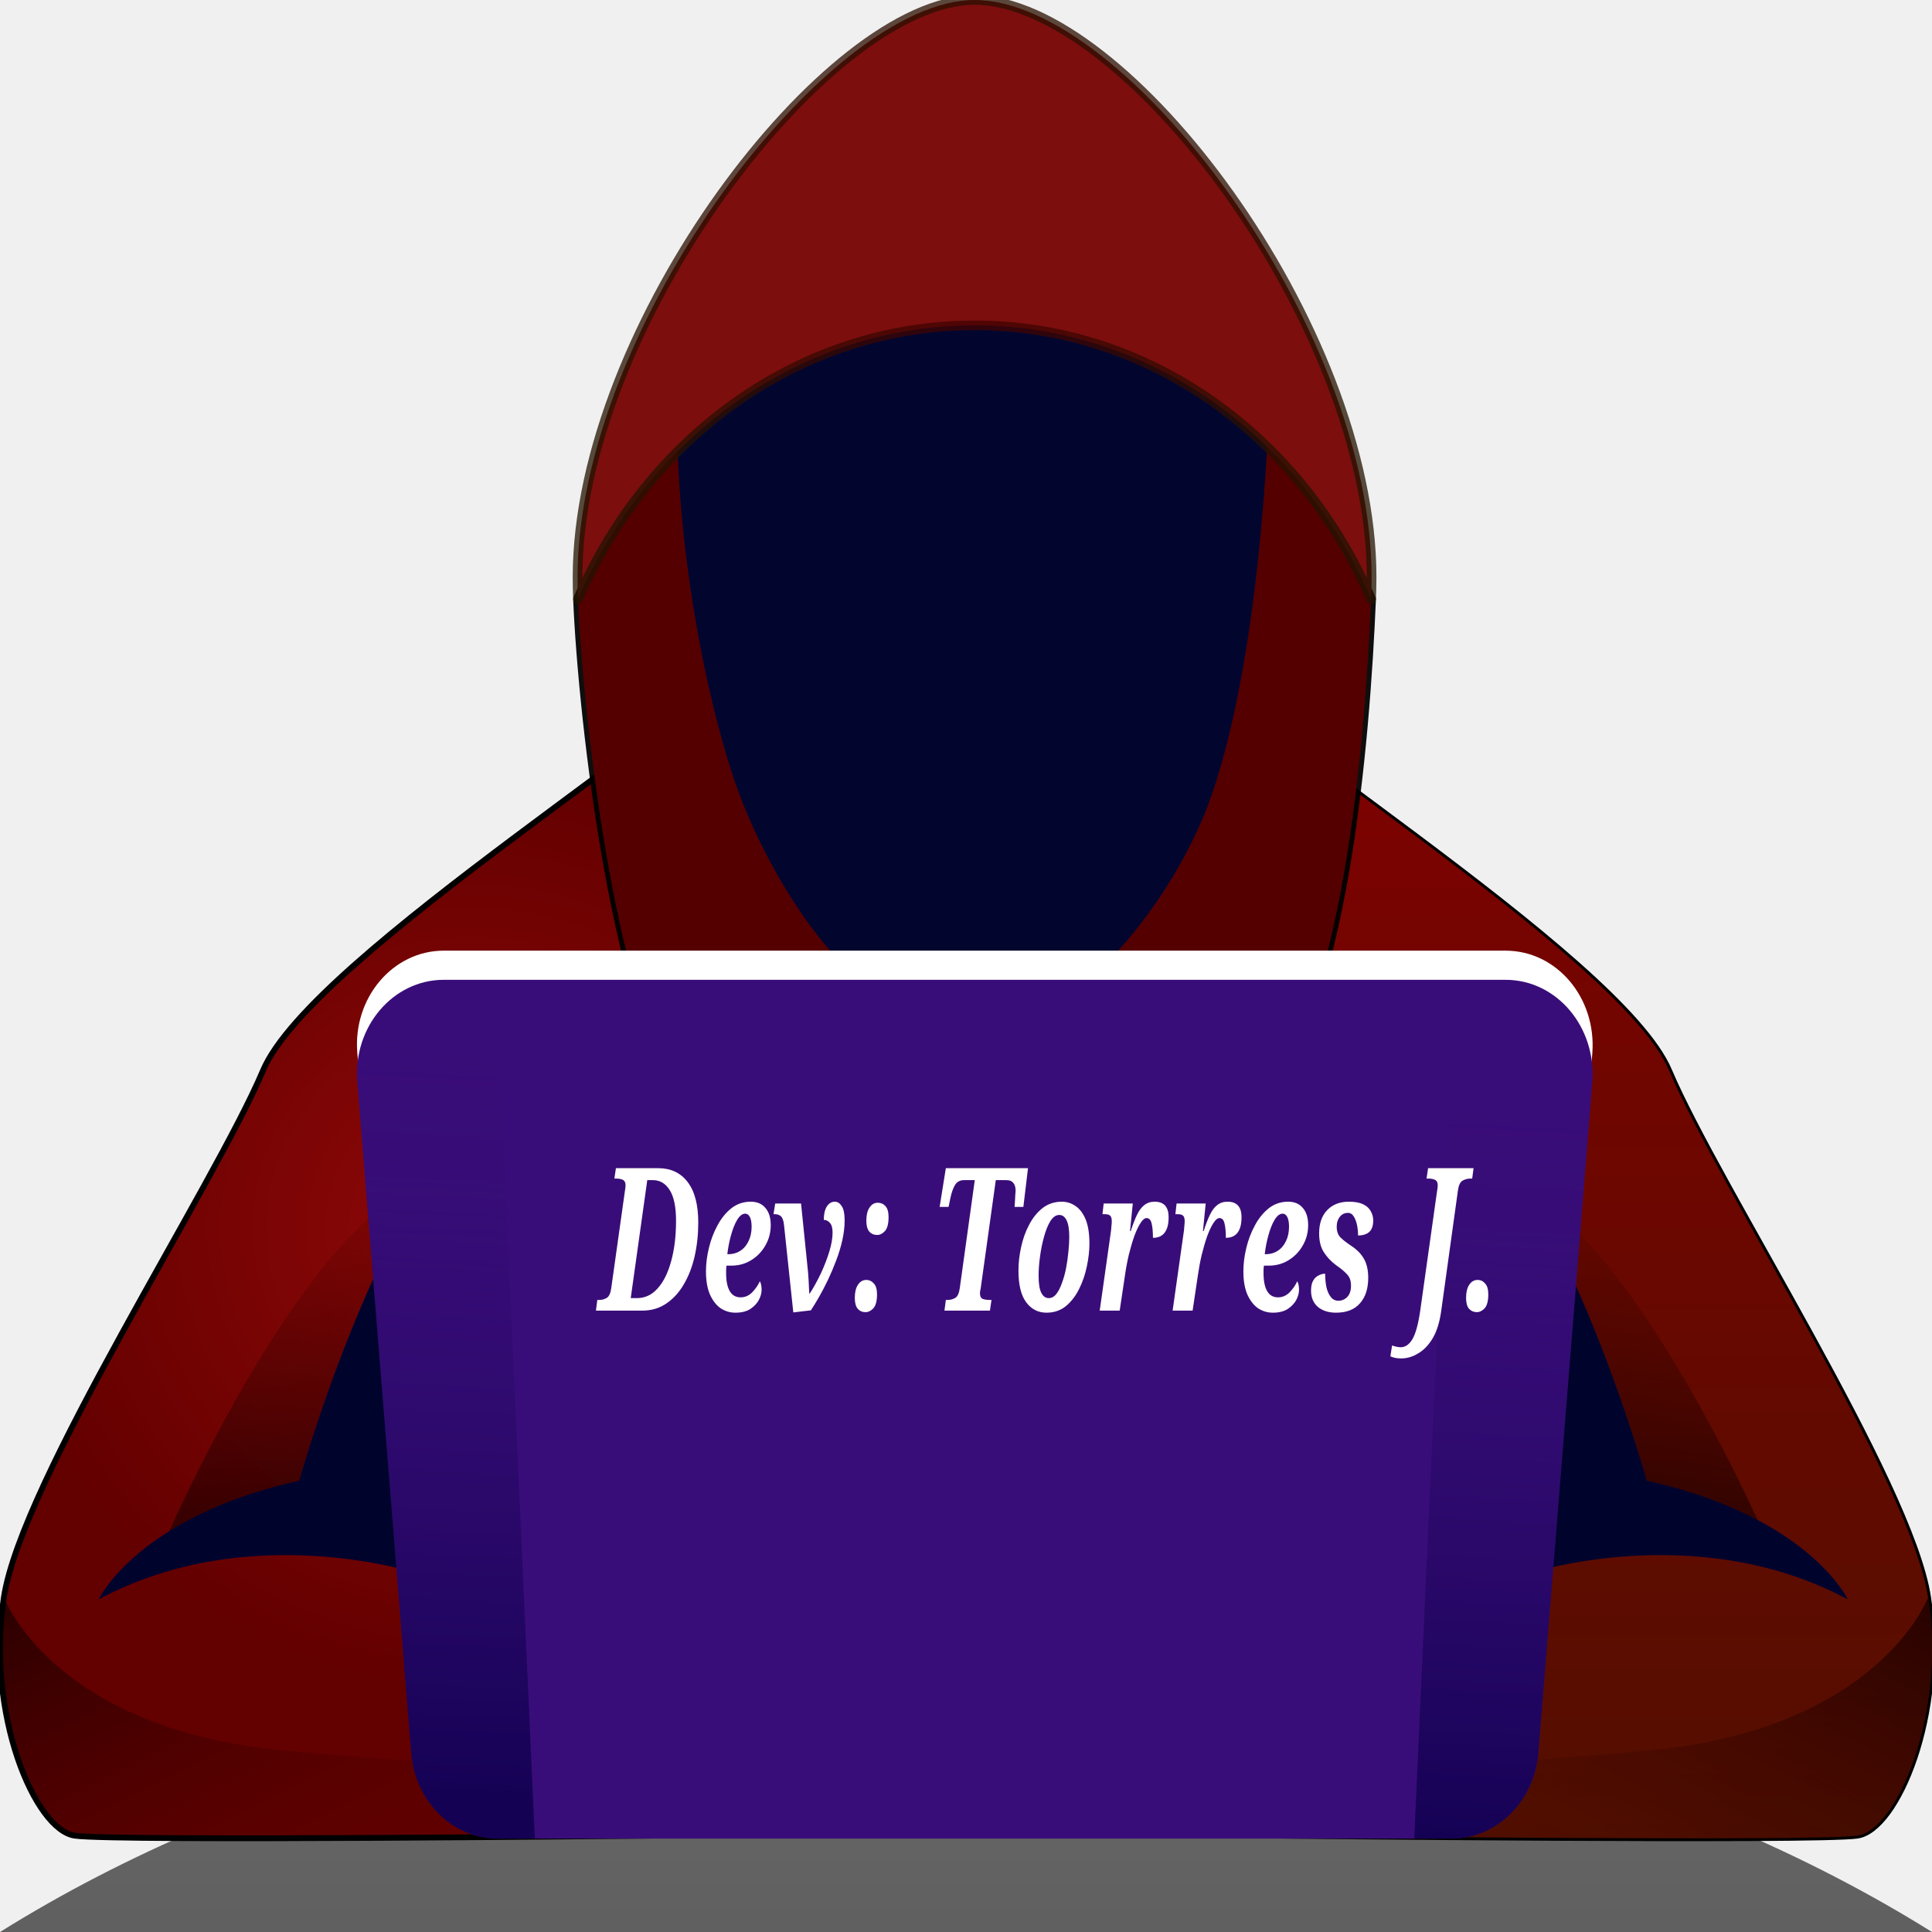
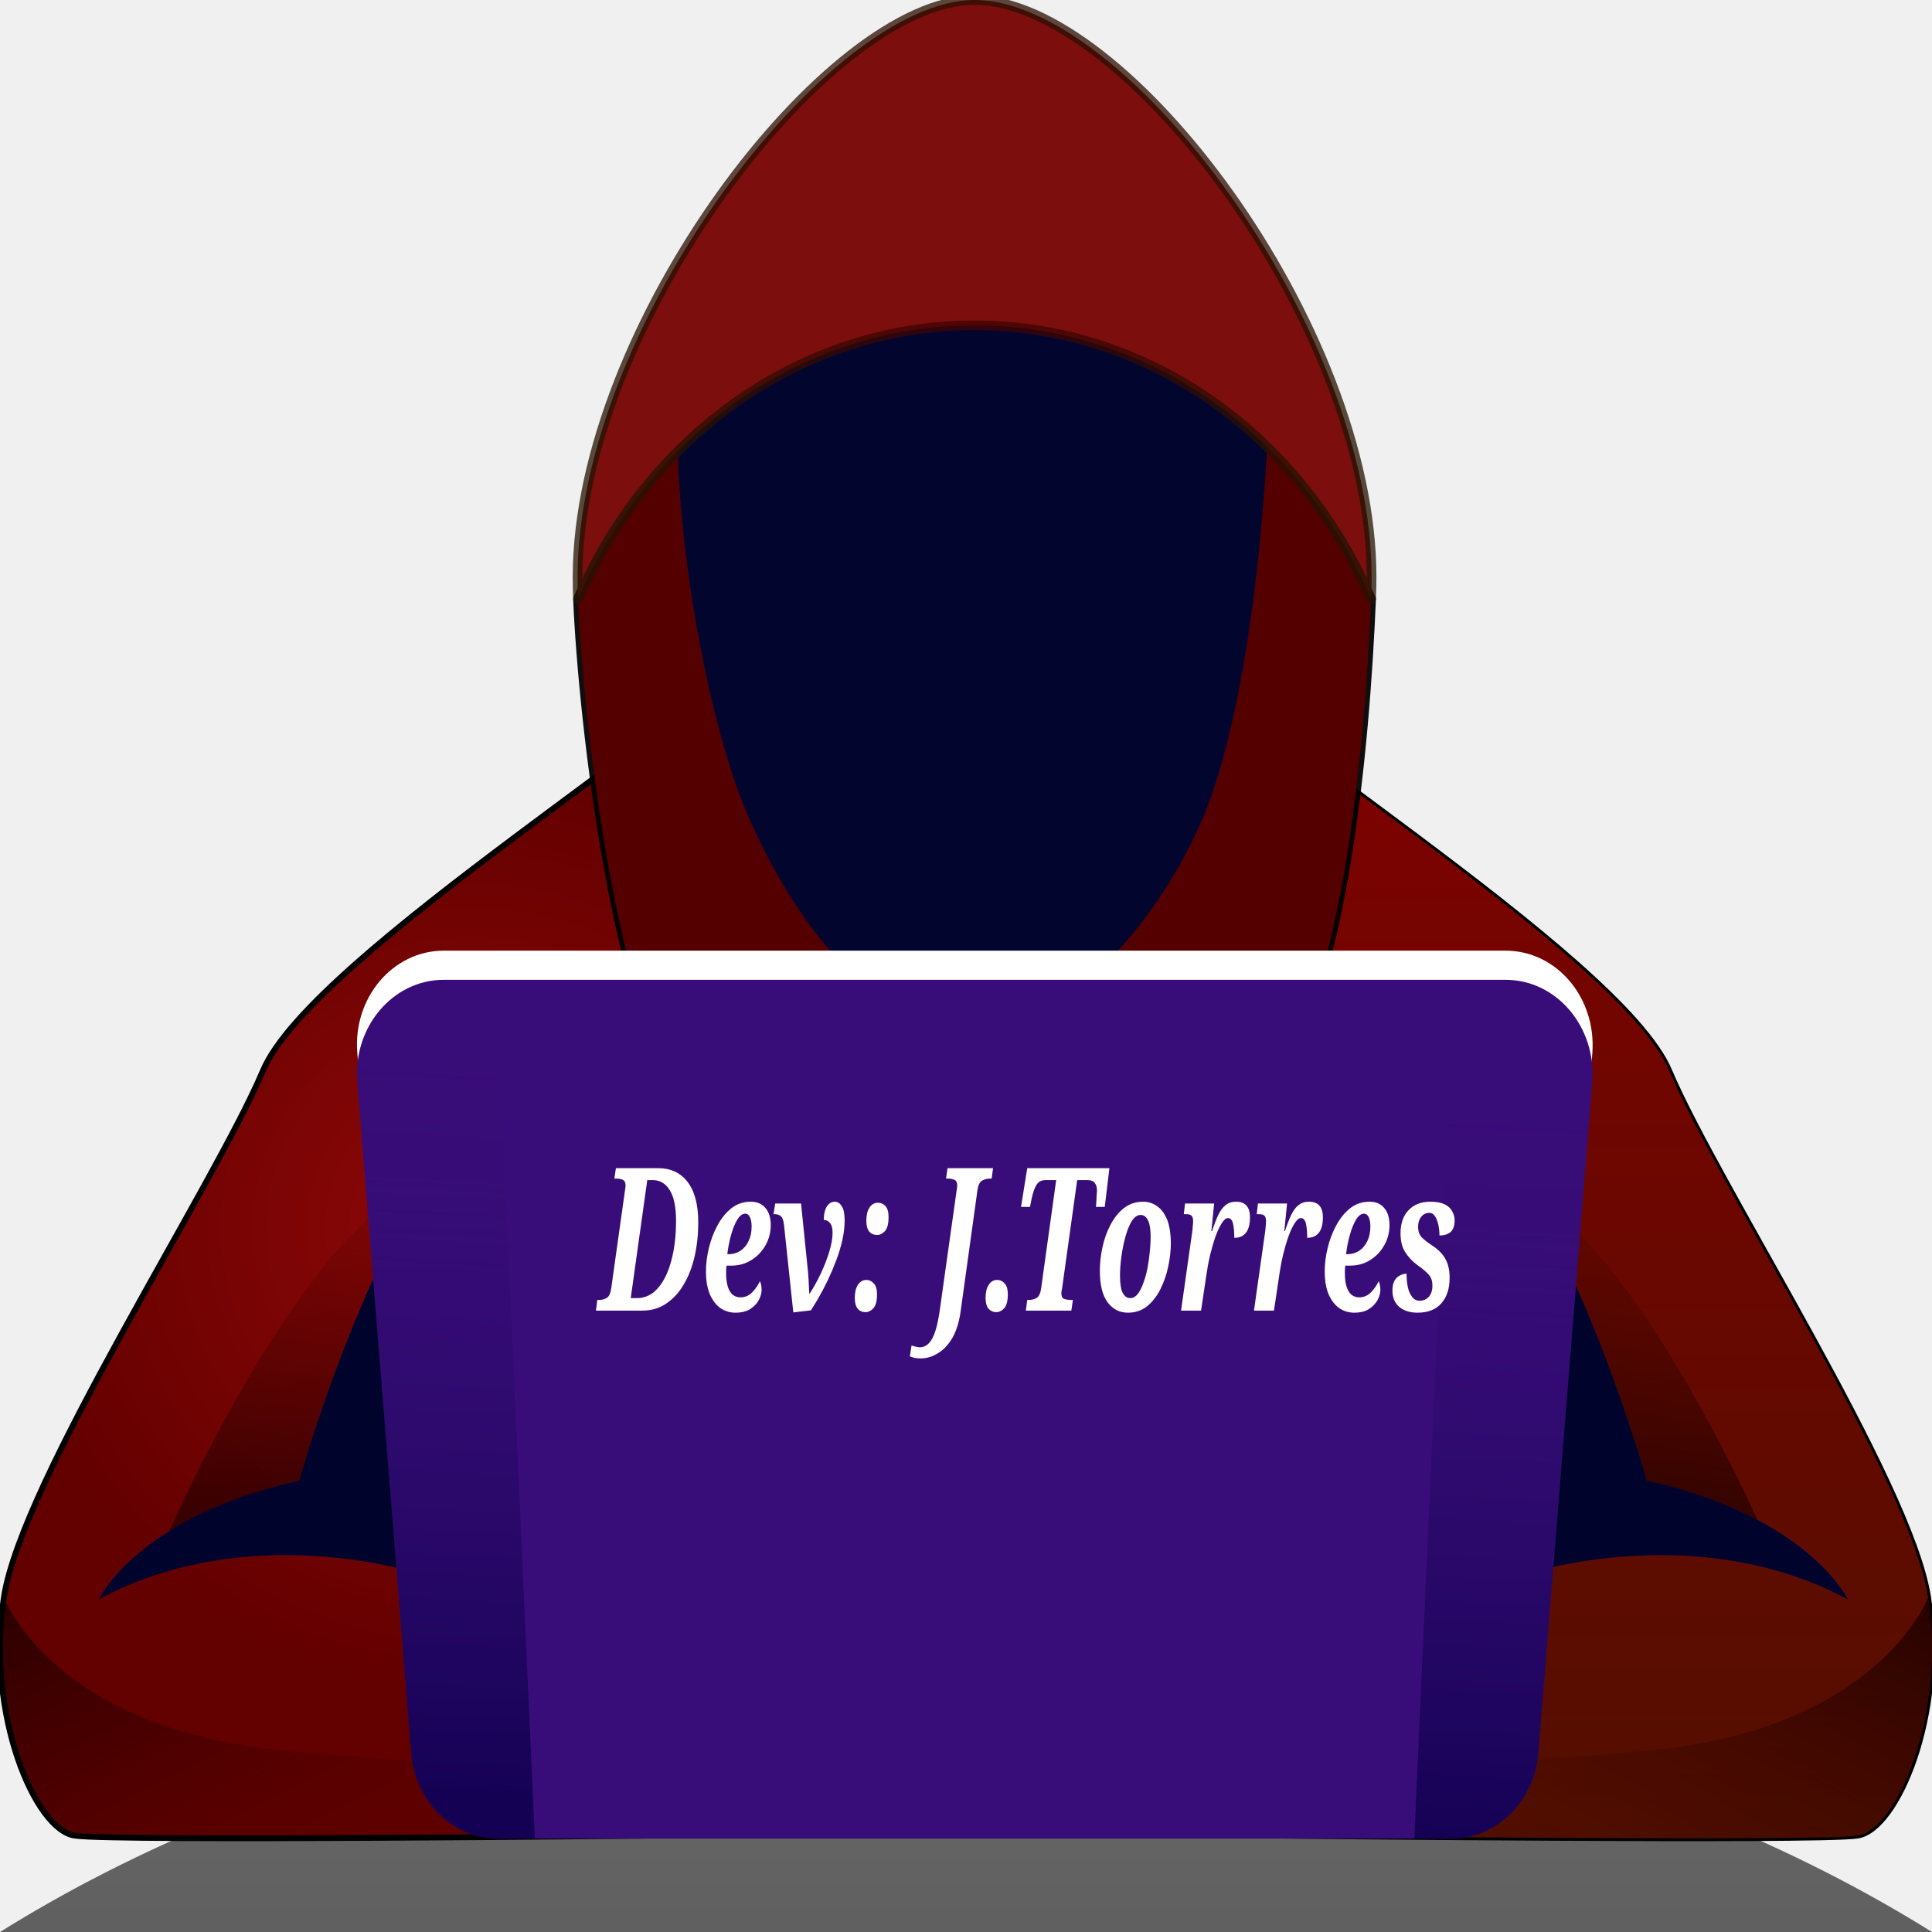
<svg xmlns="http://www.w3.org/2000/svg" viewBox="200 100 100 100" width="100" height="100">
  <defs>
    <linearGradient gradientUnits="userSpaceOnUse" x1="250.649" y1="161.61" x2="250.649" y2="166.833" id="a" spreadMethod="reflect" gradientTransform="matrix(3.13965 0 0 2.49595 -536.952 -216.408)">
      <stop offset="0" style="stop-color:rgb(17.647% 17.647% 17.647%/.686)" />
      <stop offset="1" style="stop-color:rgb(11.621% 11.621% 11.621%/.686)" />
    </linearGradient>
    <linearGradient gradientUnits="userSpaceOnUse" x1="260.26" y1="139.686" x2="260.26" y2="165.02" id="b" spreadMethod="reflect" gradientTransform="matrix(2.54642 0 0 2.49595 -387.222 -216.735)">
      <stop offset="0" style="stop-color:rgb(50.98% 0% 0%)" />
      <stop offset="1" style="stop-color:rgb(32.427% 5.956% 0%)" />
    </linearGradient>
    <linearGradient id="c" x1="69.876" y1="86.585" x2="79.984" y2="64.365" gradientUnits="userSpaceOnUse" gradientTransform="matrix(1.05927 0 0 1.14569 200 100)">
      <stop stop-color="#F4D63B" stop-opacity="0" />
      <stop offset="1" stop-color="#5C1CB2" />
    </linearGradient>
    <linearGradient id="d" x1="94.739" y1="50.432" x2="90.877" y2="73.054" gradientUnits="userSpaceOnUse" gradientTransform="matrix(1.05927 0 0 1.14569 200 100)">
      <stop stop-color="#F4D63B" stop-opacity="0" />
      <stop offset="1" stop-color="#5C1CB2" />
    </linearGradient>
    <linearGradient id="f" x1="24.528" y1="86.585" x2="14.419" y2="64.365" gradientUnits="userSpaceOnUse" gradientTransform="matrix(1.05927 0 0 1.14569 200 100)">
      <stop stop-color="#F4D63B" stop-opacity="0" />
      <stop offset="1" stop-color="#5C1CB2" />
    </linearGradient>
    <linearGradient id="g" x1="-.336" y1="50.432" x2="3.526" y2="73.054" gradientUnits="userSpaceOnUse" gradientTransform="matrix(1.05927 0 0 1.14569 200 100)">
      <stop stop-color="#F4D63B" stop-opacity="0" />
      <stop offset="1" stop-color="#5C1CB2" />
    </linearGradient>
    <linearGradient id="i" x1="109.753" y1="48.299" x2="108.016" y2="85.077" gradientUnits="userSpaceOnUse">
      <stop stop-color="#fff" stop-opacity="0" />
      <stop offset="1" stop-color="#5C1CB2" />
    </linearGradient>
    <linearGradient id="j" x1="161.315" y1="50.64" x2="159.587" y2="87.217" gradientUnits="userSpaceOnUse">
      <stop stop-color="#fff" stop-opacity="0" />
      <stop offset="1" stop-color="#5C1CB2" />
    </linearGradient>
    <radialGradient gradientUnits="userSpaceOnUse" cx="240.224" cy="152.353" r="9.618" id="e" gradientTransform="matrix(2.54642 0 0 2.49595 -387.222 -216.735)">
      <stop offset="0" style="stop-color:rgb(56.078% 3.137% 3.137%)" />
      <stop offset="1" style="stop-color:rgb(38.93% 0% 0%)" />
    </radialGradient>
    <radialGradient gradientUnits="userSpaceOnUse" cx="250.416" cy="133.111" r="8.07" id="h" gradientTransform="matrix(2.54642 0 0 2.49595 -387.222 -216.735)">
      <stop offset="0" style="stop-color:rgb(26.275% 0% 0%)" />
      <stop offset="1" style="stop-color:rgb(13.368% 7.602% 0%)" />
    </radialGradient>
  </defs>
  <path d="M300 200c-12.886-8.051-30.529-13.036-50.017-13.036-19.451 0-37.099 4.985-49.982 13.036z" style="fill:url(#a);paint-order:stroke" />
  <path d="M296.125 195.014c-2.071.304-29.672 0-29.672 0l-.648-3.119-2.515-12.282s10.168.551 9.542-.279c-.632-.805-1.747-13.444-7.4-15.352-5.658-1.914-14.41-2.193-14.41-2.193v-24.011l8.076-5.862c3.912 4.93 24.765 17.491 27.299 23.506 2.541 5.989 12.5 21.27 13.401 27.262.938 6.013-1.601 12.052-3.673 12.33" style="stroke:#000;stroke-width:.3px;paint-order:stroke;fill:url(#b)" />
  <path style="mix-blend-mode:multiply" d="M296.125 195.014c-2.071.304-29.672 0-29.672 0l-.648-3.119c5.117-.226 12.61-.649 19.5-1.287 11.963-1.103 14.493-7.924 14.493-7.924.935 6.015-1.601 12.056-3.673 12.33" fill="url(#c)" />
  <path style="mix-blend-mode:multiply" d="M291.588 180.042s-6.241-14.672-12.568-18.426l2.006 16.862z" fill="url(#d)" />
  <path d="M279.02 181.473s8.723-2.918 16.618 1.308c0 0-2.004-4.277-10.402-6.14 0 0-5.352-19.054-11.683-19.93-6.334-.911-6.656 26.07-6.656 26.07z" fill="#00042D" />
  <path d="M240.903 131.916c-3.912 4.93-24.764 17.491-27.296 23.506-2.541 5.989-12.5 21.27-13.407 27.262-.935 6.013 1.607 12.052 3.676 12.33 2.072.304 29.672 0 29.672 0l3.166-15.401s-10.171.551-9.542-.279c.626-.805 1.747-13.444 7.4-15.352 5.653-1.914 14.41-2.193 14.41-2.193v-24.011z" style="stroke:#000;stroke-width:.3px;paint-order:fill;fill-rule:nonzero;fill:url(#e)" />
  <path style="mix-blend-mode:multiply" d="M203.876 195.014c2.072.304 29.672 0 29.672 0l.651-3.119c-5.12-.226-12.611-.649-19.503-1.287-11.96-1.103-14.496-7.924-14.496-7.924-.935 6.015 1.602 12.056 3.675 12.33" fill="url(#f)" />
  <path style="mix-blend-mode:multiply" d="M208.413 180.042s6.238-14.672 12.571-18.426l-2.006 16.862z" fill="url(#g)" />
  <path d="M221.723 181.473s-8.725-2.918-16.613 1.308c0 0 2.002-4.277 10.378-6.14 0 0 5.352-19.054 11.707-19.93 6.33-.911 6.632 26.07 6.632 26.07z" fill="#00042D" />
  <path d="M270.968 131.009c-.3 7.124-1.444 22.152-6.076 26.225-3.466 3.05-9.745 1.136-14.451 1.136-5.493 0-11.051 2.866-14.731-1.136-3.72-4.022-5.539-19.982-5.793-26.225 3.608-8.355 11.451-14.169 20.524-14.169 9.101 0 16.948 5.814 20.527 14.173" style="paint-order:stroke markers;fill-rule:nonzero;fill:#540000;stroke-opacity:.94;stroke-width:.5px;stroke:#000;stroke-linecap:round;stroke-linejoin:round" />
  <path style="mix-blend-mode:multiply;fill:transparent" d="M230.826 123.936c0 10.47 2.467 21.443 4.4 26.303 1.955 4.856 8.423 13.693 15.238 15 6.825 1.31 13.499-9.389 15.641-15.729 3.49-10.222 3.819-26.984 3.819-26.984s-11.126-10.948-21.528-9.915c-10.378 1.004-17.57 11.325-17.57 11.325" />
  <path d="M235.036 121.37c0 8.105 1.932 16.586 3.47 20.34 1.51 3.772 5.793 11.626 11.935 11.626 5.424 0 10.59-7.274 12.265-12.157 2.75-7.928 3.004-20.917 3.004-20.917s-8.725-8.458-16.872-7.675c-8.167.779-13.802 8.783-13.802 8.783" style="fill:#02062f" />
  <path d="M250.441 100c-7.563 0-20.547 16.917-20.547 29.876q0 .577.023 1.133c3.608-8.355 11.454-14.169 20.524-14.169 9.103 0 16.948 5.814 20.527 14.169q.024-.556.026-1.133c0-12.959-12.73-29.876-20.553-29.876" style="stroke:url(#h);stroke-width:.5px;stroke-opacity:.75;stroke-linejoin:round;stroke-linecap:round;fill:#7d0e0e" />
  <path d="M275.139 193.652h-49.385c-2.337 0-4.278-1.934-4.469-4.45l-2.791-34.708c-.232-2.838 1.831-5.284 4.468-5.288h54.965c2.654 0 4.702 2.44 4.493 5.288l-2.792 34.708c-.2 2.516-2.154 4.456-4.489 4.456" fill="#fff" />
  <path d="M275.139 195.166h-49.385c-2.336 0-4.278-1.936-4.469-4.455l-2.791-34.709c-.232-2.838 1.831-5.283 4.468-5.287h54.965c2.654 0 4.702 2.442 4.493 5.287l-2.792 34.709c-.2 2.523-2.154 4.455-4.489 4.455" style="fill:#390d79" />
  <g style="mix-blend-mode:multiply">
    <path d="M24.244 44.268h-2.57a4.24 4.24 0 0 0-4.218 4.614l2.636 30.296a4.235 4.235 0 0 0 4.218 3.888h1.824z" fill="url(#i)" transform="matrix(1.05927 0 0 1.14569 200 100)" />
    <path d="M73.565 44.268h-2.57l-1.89 38.798h1.824a4.256 4.256 0 0 0 4.24-3.888l2.636-30.296c.198-2.483-1.735-4.614-4.24-4.614" fill="url(#j)" transform="matrix(1.05927 0 0 1.14569 200 100)" />
  </g>
-   <text style="fill:#fff;font-family:Garamond;font-style:italic;font-weight:700;stroke:#bb9a00;stroke-linecap:round;stroke-linejoin:round;stroke-opacity:.67;stroke-width:0px;white-space:pre" transform="matrix(.57064 0 0 .86096 109.181 50.164)" x="213.487" y="136.676">Dev: Torres J.</text>
+   <text style="fill:#fff;font-family:Garamond;font-style:italic;font-weight:700;stroke:#bb9a00;stroke-linecap:round;stroke-linejoin:round;stroke-opacity:.67;stroke-width:0px;white-space:pre" transform="matrix(.57064 0 0 .86096 109.181 50.164)" x="213.487" y="136.676">Dev: J.Torres</text>
</svg>
